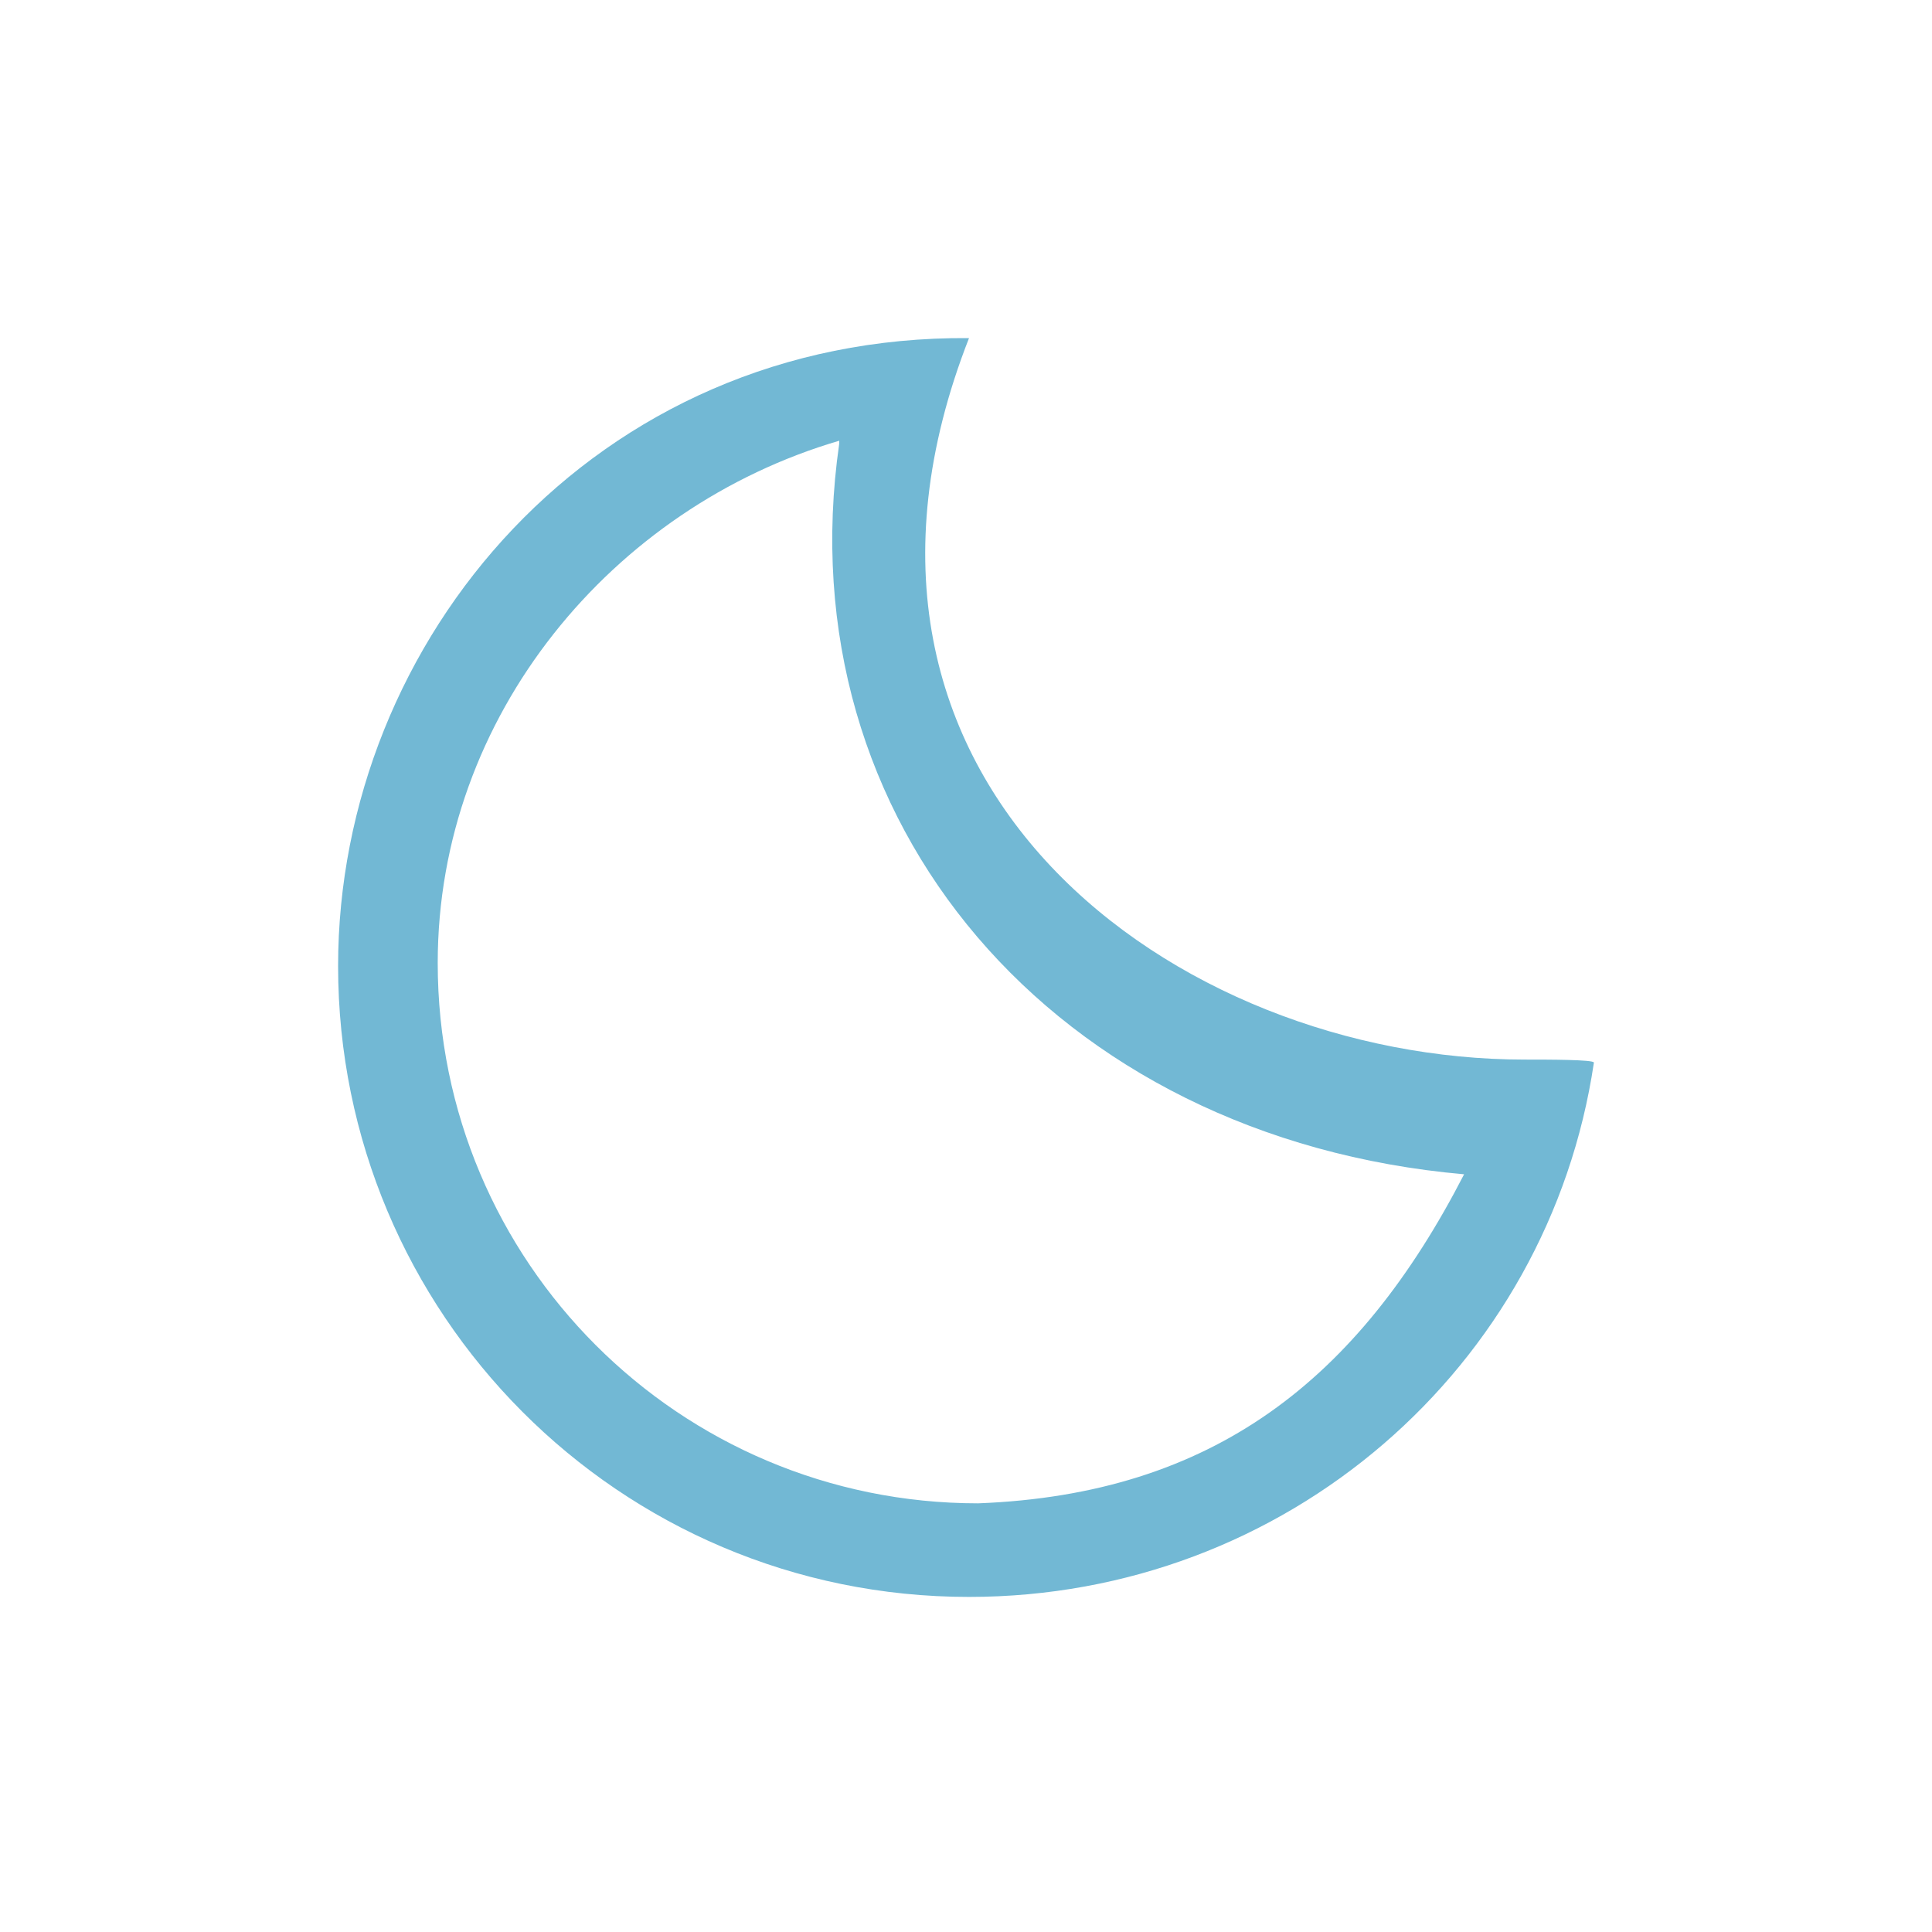
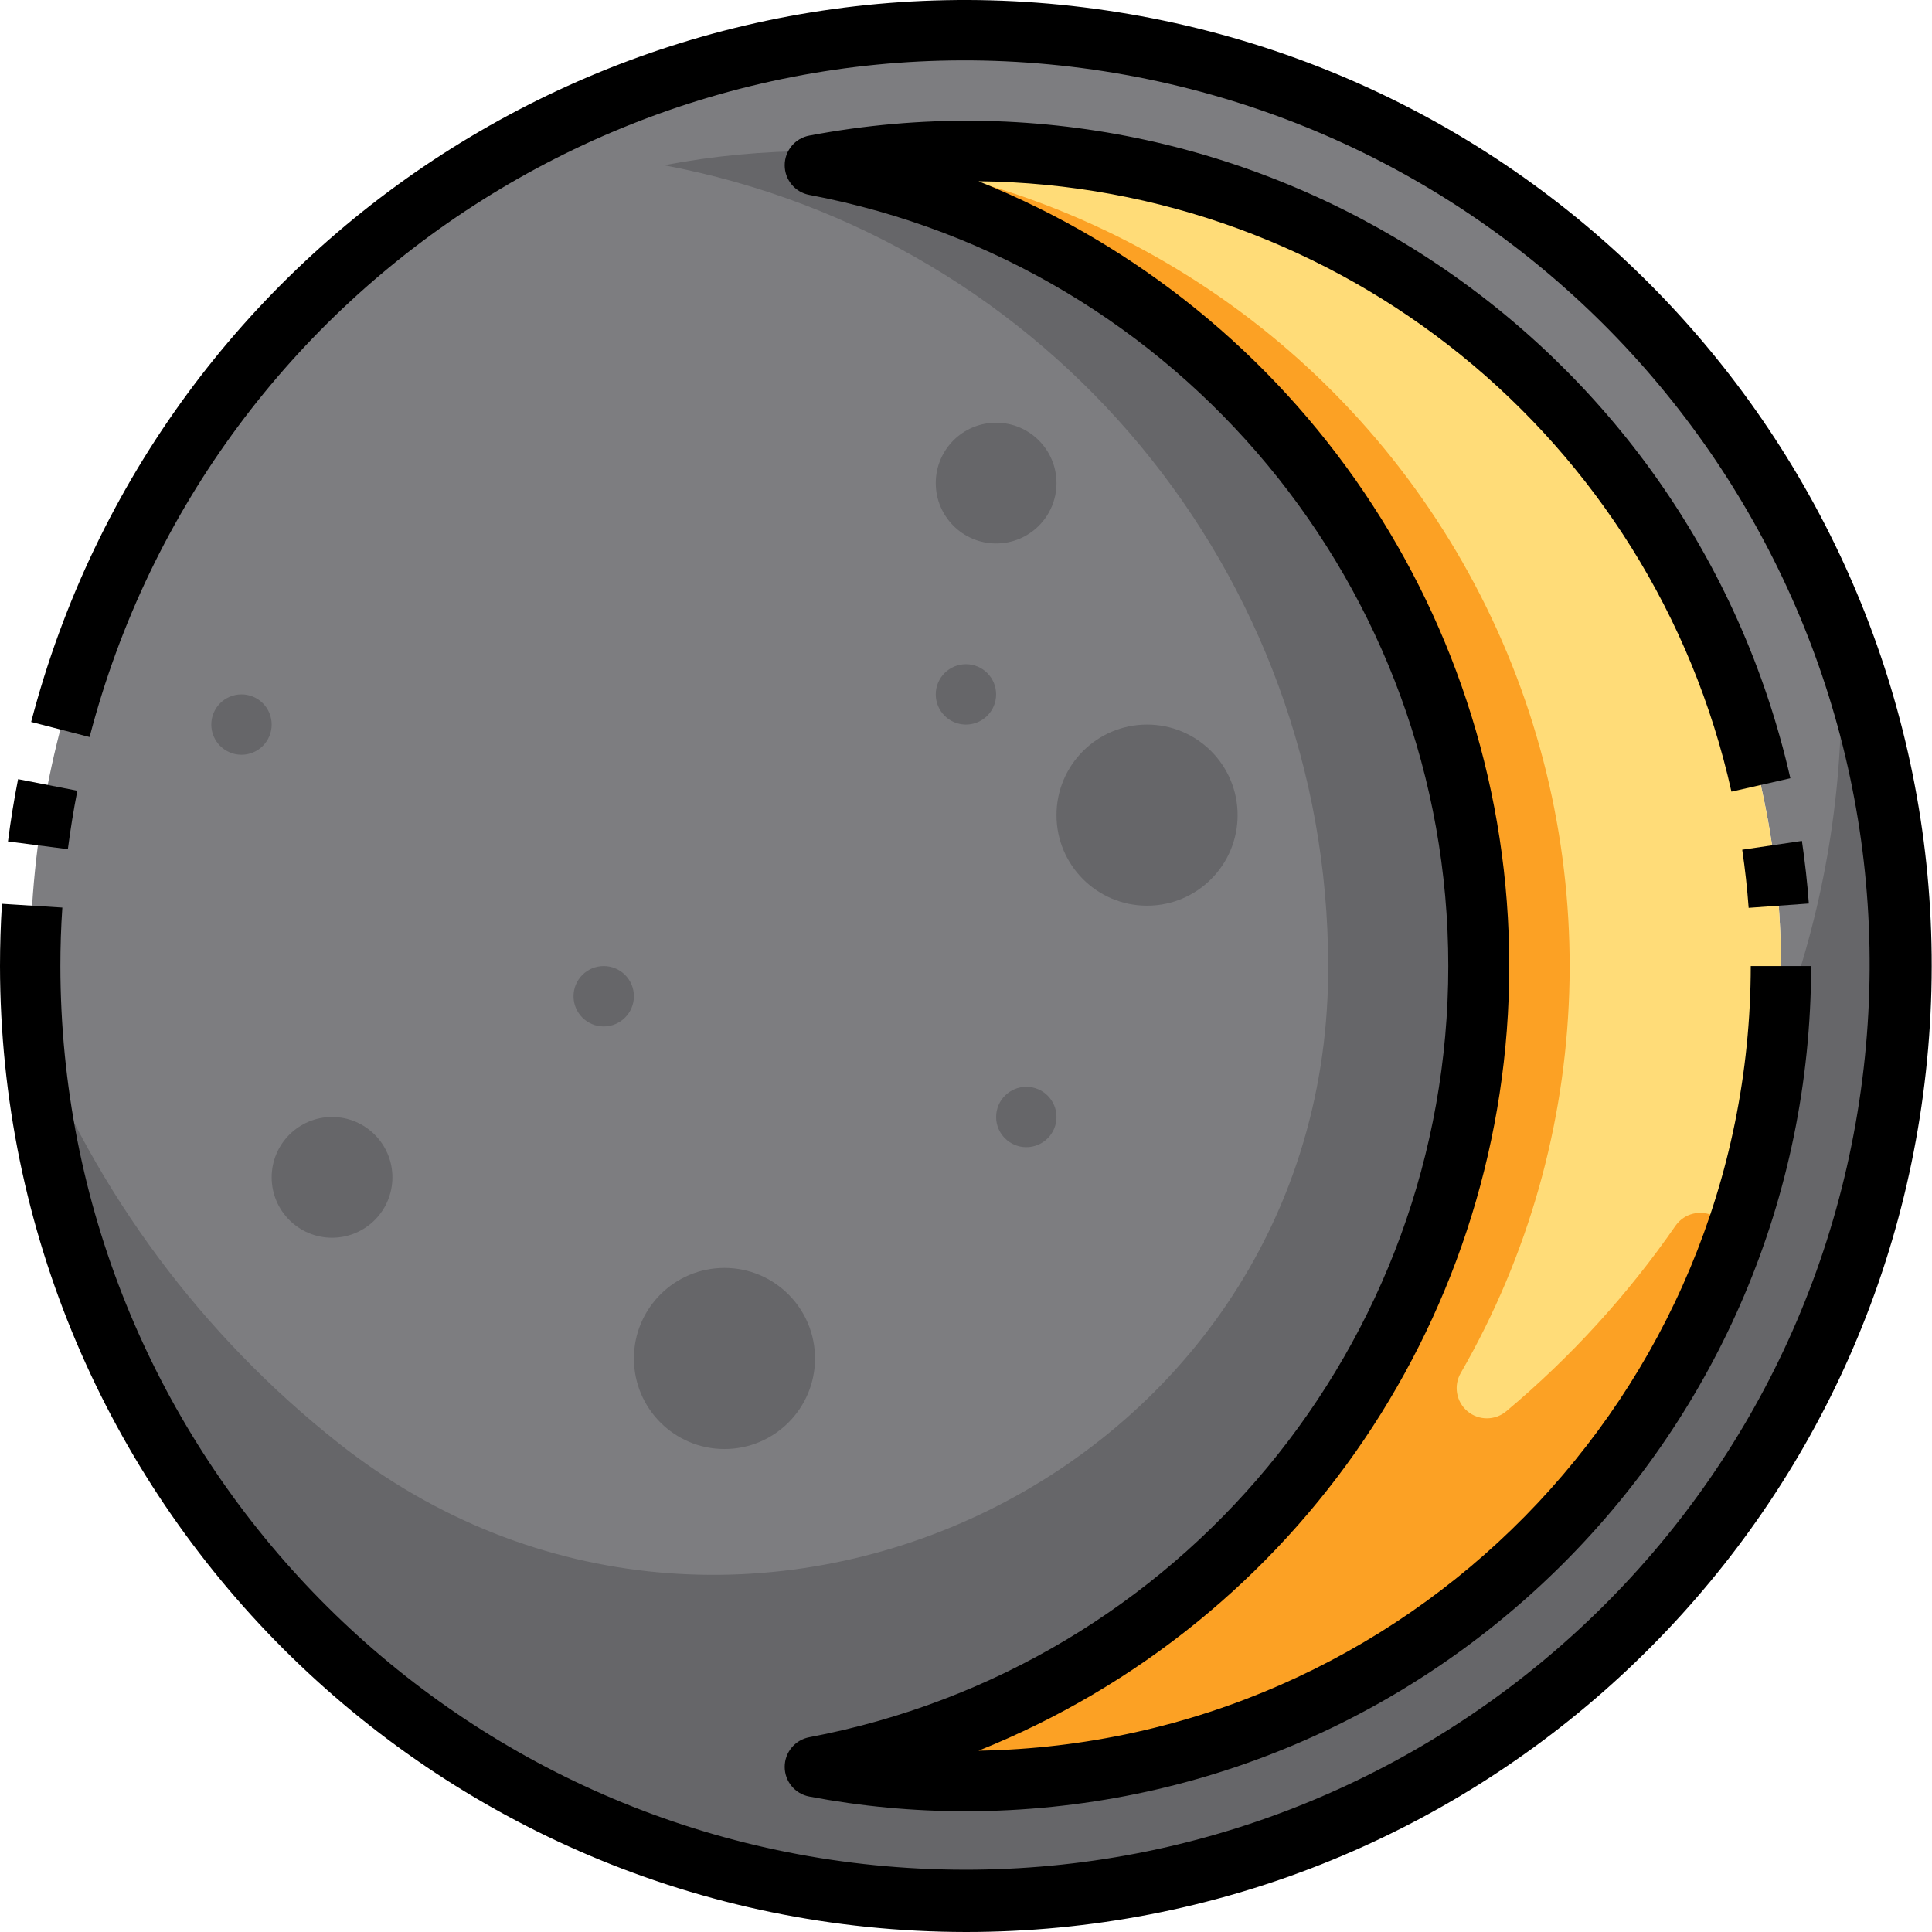
- <svg xmlns="http://www.w3.org/2000/svg" version="1.1" id="Layer_4" x="0px" y="0px" viewBox="0 0 64 64" style="enable-background:new 0 0 64 64;" xml:space="preserve">
-   <style type="text/css">
- 	.st0{fill:#72B8D4;}
- </style>
-   <path class="st0" d="M50.5,35.1C39,35.1,26.3,26,32.1,11.2l0,0c-12.4-0.1-20.9,10-20.9,20.8c0,11.5,9.3,20.9,20.9,20.9  c10.5,0,19.2-7.6,20.7-17.7C52.8,35.1,51.3,35.1,50.5,35.1z M32.4,49.8c-9.9,0-17.9-8-17.9-17.9c0-8.2,5.8-15.1,13.3-17.3l0,0.1  c-1.8,12.5,7.1,23,20.7,24.2l0,0C45,45.7,40.2,49.5,32.4,49.8z" />
+ <svg xmlns="http://www.w3.org/2000/svg" width="63.995" height="64.004" viewBox="0 0 63.995 64.004">
+   <g transform="translate(0 0.004)">
+     <path d="M32,1A31,31,0,1,1,1,32,31,31,0,0,1,32,1ZM59,32A27,27,0,0,0,32,5a26.572,26.572,0,0,0-5,.47,27,27,0,0,1,0,53.06A26.572,26.572,0,0,0,32,59,27,27,0,0,0,59,32Z" fill="#7d7d80" />
+     <path d="M32,5a27,27,0,1,1,0,54,26.572,26.572,0,0,1-5-.47A27,27,0,0,0,27,5.47,26.572,26.572,0,0,1,32,5Z" fill="#ffdc78" />
+     <path d="M49.906,46.744A1,1,0,0,1,48.4,45.468,26.993,26.993,0,0,0,28.646,5.253a1.113,1.113,0,0,0-.294,0c-.454.062-.906.132-1.352.217A26.988,26.988,0,0,1,39.573,52.486h0c-.4.339-.81.655-1.225.97A26.844,26.844,0,0,1,27,58.53c.494.094.993.17,1.5.236h0c.324.042.649.084.978.115Q30.723,59,32,59A27,27,0,0,0,57.273,41.5a1,1,0,0,0-1.759-.907,31.165,31.165,0,0,1-5.608,6.151Z" fill="#fca124" />
+     <path d="M11.2,47.793A32.668,32.668,0,0,1,1.084,34.174,31,31,0,1,0,60.916,20.826c.05.719.084,1.442.084,2.174a30.909,30.909,0,0,1-2.1,11.207A27,27,0,0,1,32,59q-1.276,0-2.522-.118T27,58.53a26.877,26.877,0,0,0,12.573-6.044c-.03.01-.06.017-.089.027A26.95,26.95,0,0,0,27,5.47q1.221-.234,2.478-.352C28.661,5.044,27.836,5,27,5a26.572,26.572,0,0,0-5,.47A27,27,0,0,1,44,32v.271C43.841,48.961,24.285,58.155,11.2,47.793Z" fill="#666669" />
+     <circle cx="2" cy="2" r="2" transform="translate(9 37)" fill="#666669" />
+     <circle cx="2" cy="2" r="2" transform="translate(31 14)" fill="#666669" />
+     <circle cx="1" cy="1" r="1" transform="translate(33 36)" fill="#666669" />
+     <circle cx="1" cy="1" r="1" transform="translate(31 22)" fill="#666669" />
+     <circle cx="1" cy="1" r="1" transform="translate(19 32)" fill="#666669" />
+     <circle cx="1" cy="1" r="1" transform="translate(7 23)" fill="#666669" />
+     <circle cx="3" cy="3" r="3" transform="translate(21 42)" fill="#666669" />
+     <circle cx="3" cy="3" r="3" transform="translate(35 24)" fill="#666669" />
+     <path d="M32,64A32.036,32.036,0,0,1,0,32q0-1.04.065-2.063l2,.126C2.021,30.7,2,31.35,2,32a29.968,29.968,0,1,0,.968-7.587l-1.936-.5A32,32,0,1,1,32,64Z" />
+     <path d="M2.248,28.128.264,27.872c.089-.688.2-1.383.335-2.064l1.963.384Q2.375,27.149,2.248,28.128Z" />
+     <path d="M57.93,30.072c-.047-.637-.118-1.286-.213-1.926l1.978-.292c.1.688.179,1.386.229,2.074Z" />
+     <path d="M32,60a27.755,27.755,0,0,1-5.188-.487,1,1,0,0,1,0-1.966,26,26,0,0,0,0-51.094,1,1,0,0,1,0-1.966,28,28,0,0,1,32.5,21.291l-1.952.444A25.848,25.848,0,0,0,32.416,6a28.01,28.01,0,0,1,0,51.994A26.032,26.032,0,0,0,58,32h2A28.032,28.032,0,0,1,32,60Z" />
+   </g>
</svg>
